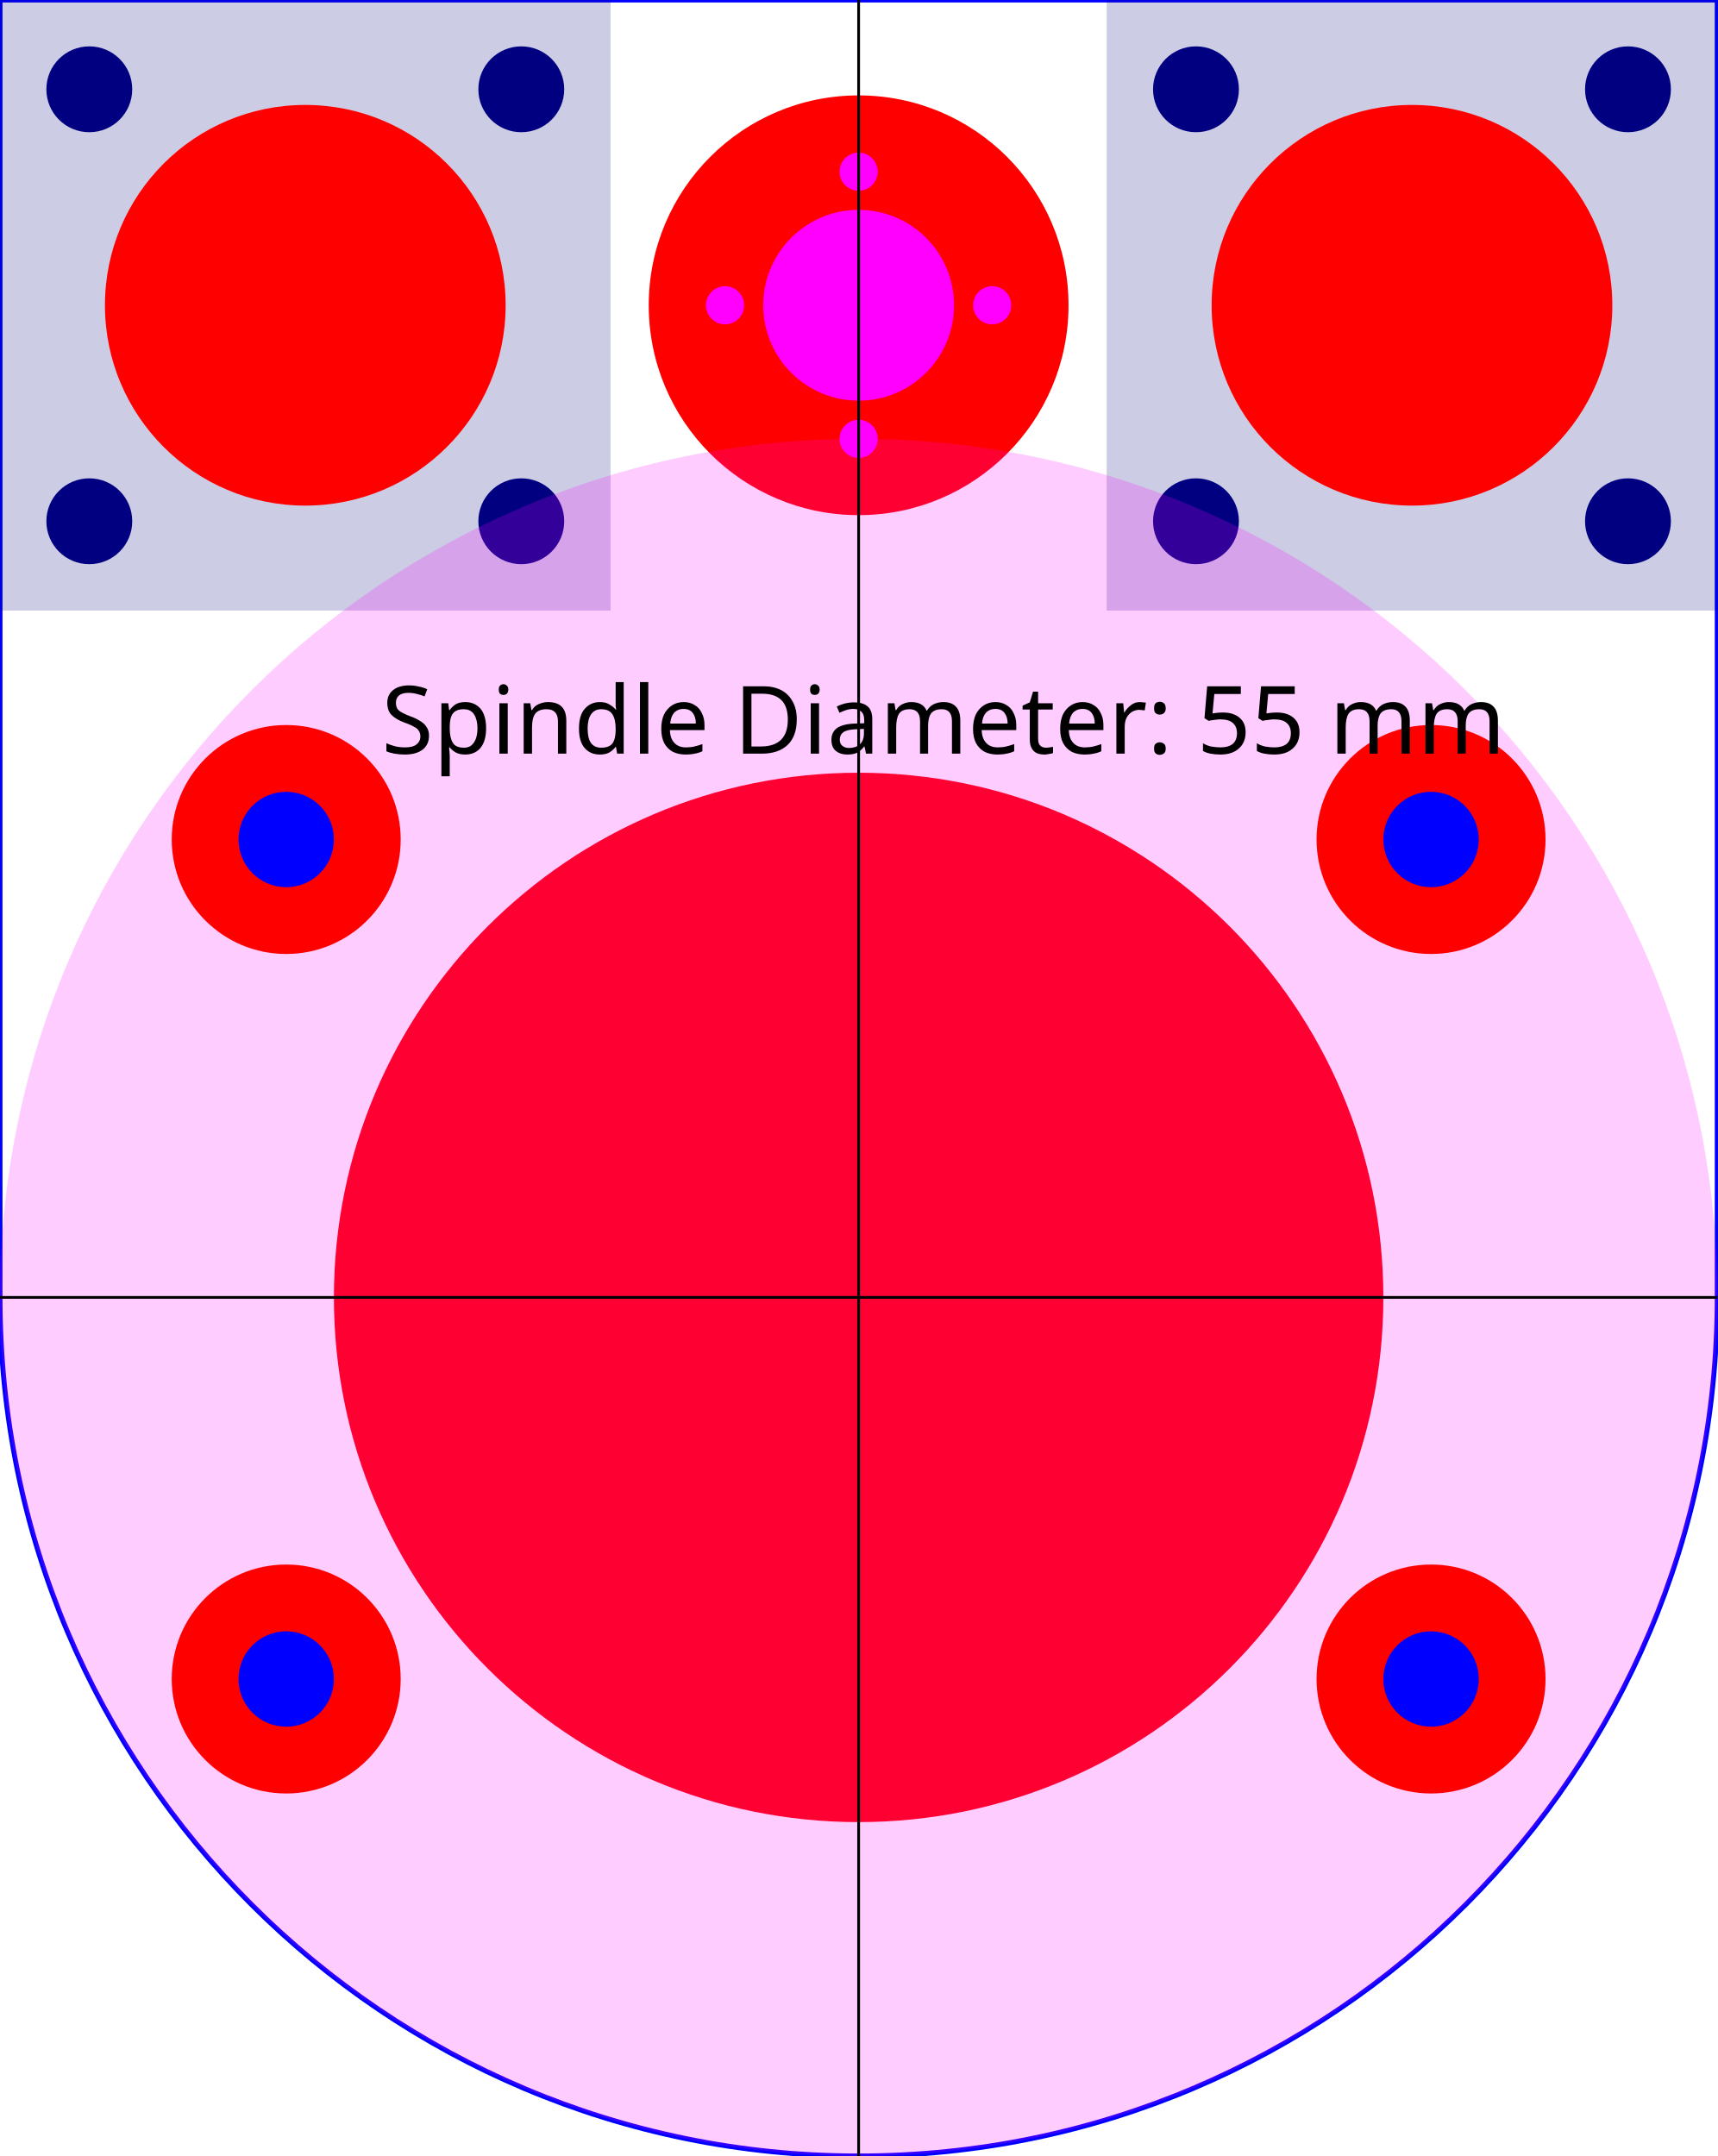
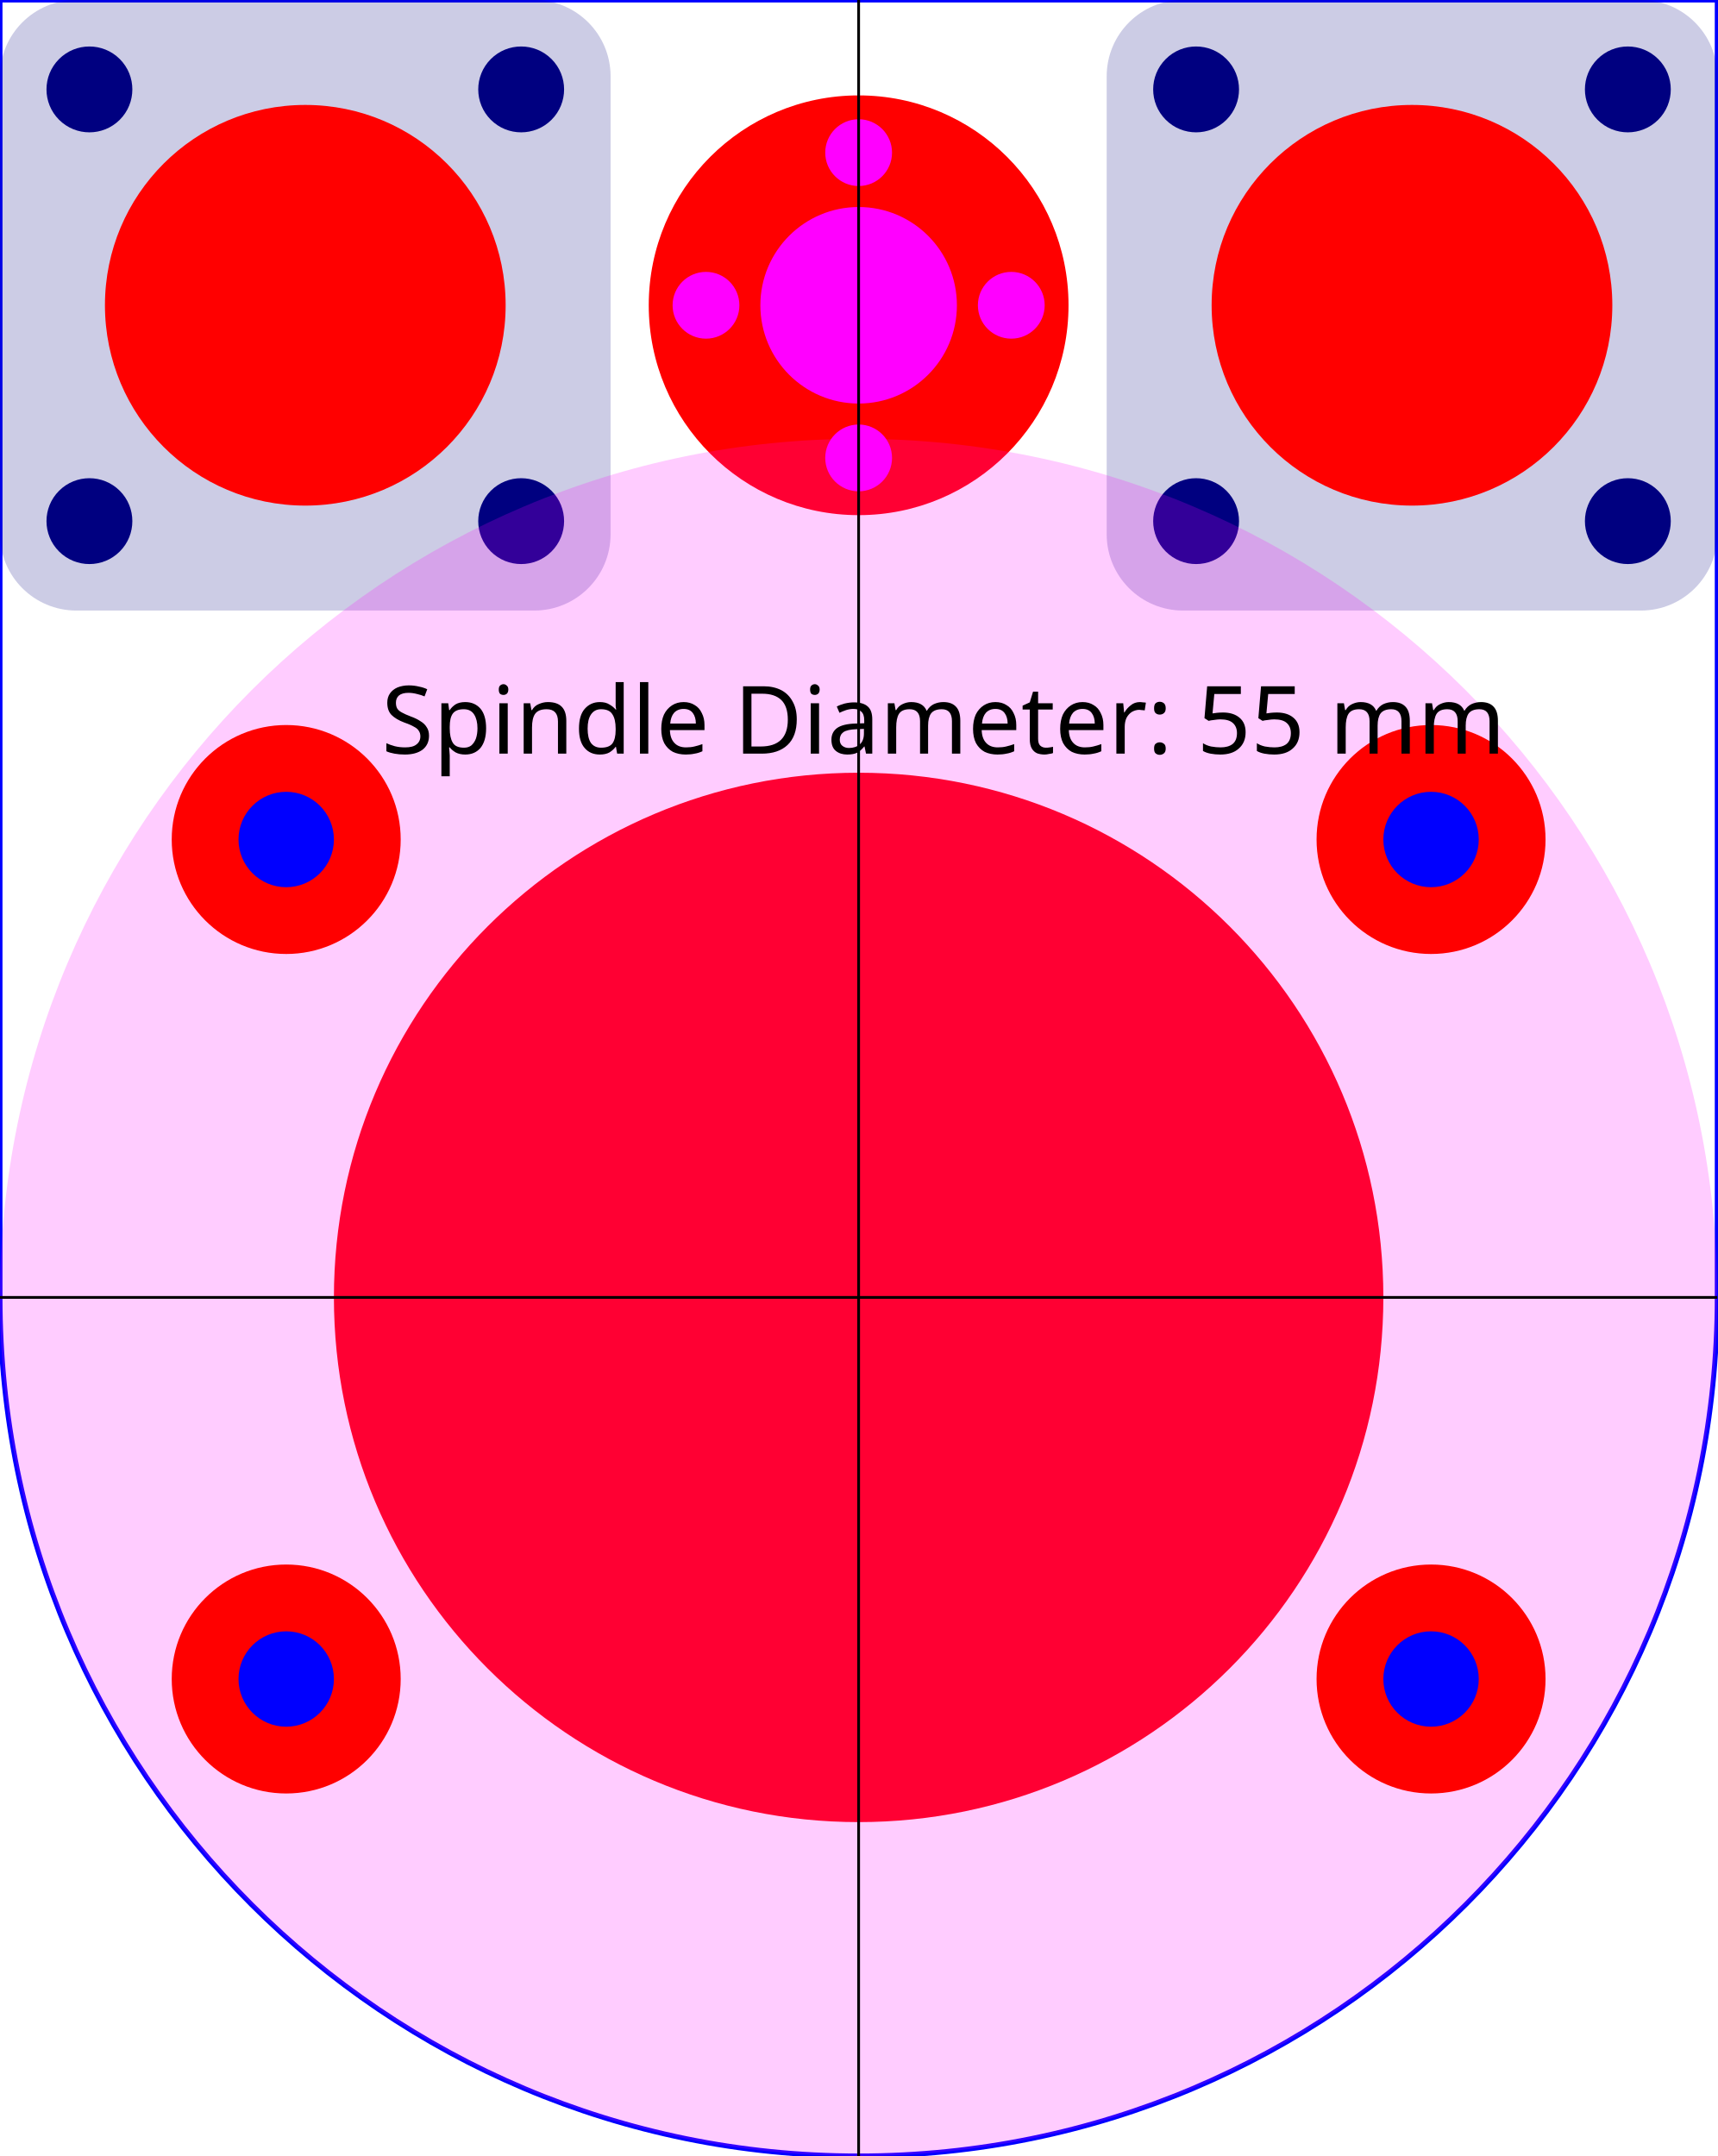
<svg xmlns="http://www.w3.org/2000/svg" width="90mm" height="113mm" viewBox="0 0 90 113" version="1.1" id="spindle-D55">
  <defs id="defs">
-     <circle id="z_screw_central_hole" style="font-variation-settings:normal;vector-effect:none;fill:#ff0000;fill-opacity:1;fill-rule:evenodd;stroke-width:0.353;stroke-linecap:butt;stroke-linejoin:miter;stroke-miterlimit:4;stroke-dasharray:none;stroke-dashoffset:0;stroke-opacity:1;stop-color:#000000" cx="0" cy="0" r="11" />
-     <circle id="z_screw_backlash_item_hole" style="font-variation-settings:normal;vector-effect:none;fill:#ff00ff;fill-opacity:1;fill-rule:evenodd;stroke-width:0.353;stroke-linecap:butt;stroke-linejoin:miter;stroke-miterlimit:4;stroke-dasharray:none;stroke-dashoffset:0;stroke-opacity:1;stop-color:#000000" cx="0" cy="0" r="5" />
-     <circle id="z_screw_backlash_item_screw_2.0mm" style="font-variation-settings:normal;opacity:1;vector-effect:none;fill:#ff00ff;fill-opacity:1;fill-rule:evenodd;stroke-width:0.16;stroke-linecap:butt;stroke-linejoin:miter;stroke-miterlimit:4;stroke-dasharray:none;stroke-dashoffset:0;stroke-opacity:1;stop-color:#000000;stop-opacity:1" cx="0" cy="0" r="1.0" />
-     <rect id="bearing_base" style="fill:#000080;fill-opacity:0.2;stroke:#f70000;stroke-width:0" width="32" height="32" x="0" y="0" />
-     <circle id="bearing_cylinder" style="font-variation-settings:normal;opacity:1;vector-effect:none;fill:#ff0000;fill-opacity:1;fill-rule:evenodd;stroke-width:0.388;stroke-linecap:butt;stroke-linejoin:miter;stroke-miterlimit:4;stroke-dasharray:none;stroke-dashoffset:0;stroke-opacity:1;stop-color:#000000;stop-opacity:1" cx="0" cy="0" r="10.5" />
-     <circle id="bearing_screw_4.5mm" style="font-variation-settings:normal;opacity:1;vector-effect:none;fill:#000080;fill-opacity:1;fill-rule:evenodd;stroke-width:0.16;stroke-linecap:butt;stroke-linejoin:miter;stroke-miterlimit:4;stroke-dasharray:none;stroke-dashoffset:0;stroke-opacity:1;stop-color:#000000;stop-opacity:1" cx="0" cy="0" r="2.25" />
-     <circle id="spacer" style="font-variation-settings:normal;vector-effect:none;fill:#ff0000;fill-opacity:1;fill-rule:evenodd;stroke-width:0.212;stroke-linecap:butt;stroke-linejoin:miter;stroke-miterlimit:4;stroke-dasharray:none;stroke-dashoffset:0;stroke-opacity:1;stop-color:#000000" cx="0" cy="0" r="6" />
-     <circle id="spacer_screw_5.0mm" style="font-variation-settings:normal;vector-effect:none;fill:#0000ff;fill-opacity:1;fill-rule:evenodd;stroke-width:0.314;stroke-linecap:butt;stroke-linejoin:miter;stroke-miterlimit:4;stroke-dasharray:none;stroke-dashoffset:0;stroke-opacity:1;stop-color:#000000" cx="0" cy="0" r="2.5" />
+     <circle id="screw_central_hole_ref" style="fill:#ff0000;fill-opacity:1;fill-rule:evenodd;stroke-width:0.353;stroke-linecap:butt;stroke-linejoin:miter;stroke-miterlimit:4;stroke-dasharray:none;stroke-dashoffset:0;stroke-opacity:1;stop-color:#000000" cx="0" cy="0" r="11" />
+     <circle id="backlash_item_hole_10mm" style="fill:#ff00ff;fill-opacity:1;fill-rule:evenodd;stroke-width:0.353;stroke-linecap:butt;stroke-linejoin:miter;stroke-miterlimit:4;stroke-dasharray:none;stroke-dashoffset:0;stroke-opacity:1;stop-color:#000000" cx="0" cy="0" r="5.15" />
+     <circle id="backlash_item_screw_3.5mm" style="fill:#ff00ff;fill-opacity:1;fill-rule:evenodd;stroke-width:0.16;stroke-linecap:butt;stroke-linejoin:miter;stroke-miterlimit:4;stroke-dasharray:none;stroke-dashoffset:0;stroke-opacity:1;stop-color:#000000;stop-opacity:1" cx="0" cy="0" r="1.75" />
+     <rect id="bearing_base_ref" style="fill:#000080;fill-opacity:0.2;stroke:#f70000;stroke-width:0" width="32" height="32" x="0" y="0" rx="4" ry="4" />
+     <circle id="bearing_cylinder" style="fill:#ff0000;fill-opacity:1;fill-rule:evenodd;stroke-width:0.388;stroke-linecap:butt;stroke-linejoin:miter;stroke-miterlimit:4;stroke-dasharray:none;stroke-dashoffset:0;stroke-opacity:1;stop-color:#000000;stop-opacity:1" cx="0" cy="0" r="10.5" />
+     <circle id="bearing_screw_4.5mm" style="fill:#000080;fill-opacity:1;fill-rule:evenodd;stroke-width:0.16;stroke-linecap:butt;stroke-linejoin:miter;stroke-miterlimit:4;stroke-dasharray:none;stroke-dashoffset:0;stroke-opacity:1;stop-color:#000000;stop-opacity:1" cx="0" cy="0" r="2.25" />
+     <circle id="spacer" style="fill:#ff0000;fill-opacity:1;fill-rule:evenodd;stroke-width:0.212;stroke-linecap:butt;stroke-linejoin:miter;stroke-miterlimit:4;stroke-dasharray:none;stroke-dashoffset:0;stroke-opacity:1;stop-color:#000000" cx="0" cy="0" r="6" />
+     <circle id="spacer_screw_5.0mm" style="fill:#0000ff;fill-opacity:1;fill-rule:evenodd;stroke-width:0.314;stroke-linecap:butt;stroke-linejoin:miter;stroke-miterlimit:4;stroke-dasharray:none;stroke-dashoffset:0;stroke-opacity:1;stop-color:#000000" cx="0" cy="0" r="2.5" />
  </defs>
  <g id="layer1">
    <path id="contour" style="fill:none;stroke:#0000ff;stroke-width:0.261px;stroke-linecap:butt;stroke-linejoin:miter;stroke-opacity:1" d="M 0.0,0.0 h 90 v 68 a 45,45 0 0 1 -90,0 z" />
-     <use href="#z_screw_central_hole" x="45" y="16" id="screw_central_hole" />
-     <use href="#z_screw_backlash_item_hole" x="45" y="16" id="screw_backlash_item_hole" />
-     <use href="#z_screw_backlash_item_screw_2.0mm" x="45" y="9" id="z_screw_backlash_item_screw_2.0mm_1" />
-     <use href="#z_screw_backlash_item_screw_2.0mm" x="45" y="23" id="z_screw_backlash_item_screw_2.0mm_2" />
-     <use href="#z_screw_backlash_item_screw_2.0mm" x="38" y="16" id="z_screw_backlash_item_screw_2.0mm_3" />
-     <use href="#z_screw_backlash_item_screw_2.0mm" x="52" y="16" id="z_screw_backlash_item_screw_2.0mm_4" />
-     <use href="#bearing_base" x="0" y="0" id="bearing_base_left" />
-     <use href="#bearing_cylinder" x="16" y="16" id="bearing_cylinder_left" />
-     <use href="#bearing_base" x="58" y="0" id="bearing_base_right" />
-     <use href="#bearing_cylinder" x="74" y="16" id="bearing_cylinder_right" />
-     <use href="#bearing_screw_4.5mm" x="4.680" y="4.680" id="bearing_screw_4.5mm_use28" />
-     <use href="#bearing_screw_4.5mm" x="27.32" y="4.680" id="bearing_screw_4.5mm_use30" />
-     <use href="#bearing_screw_4.5mm" x="4.680" y="27.32" id="bearing_screw_4.5mm_use36" />
-     <use href="#bearing_screw_4.5mm" x="27.32" y="27.32" id="bearing_screw_4.5mm_use38" />
-     <use href="#bearing_screw_4.5mm" x="62.68" y="4.680" id="bearing_screw_4.5mm_use32" />
-     <use href="#bearing_screw_4.5mm" x="85.32" y="4.680" id="bearing_screw_4.5mm_use34" />
-     <use href="#bearing_screw_4.5mm" x="62.68" y="27.32" id="bearing_screw_4.5mm_use40" />
-     <use href="#bearing_screw_4.5mm" x="85.32" y="27.32" id="bearing_screw_4.5mm_use42" />
+     <use href="#screw_central_hole_ref" x="45" y="16" id="screw_central_hole" />
+     <g id="backlash" transform="translate(45,16)">
+       <use href="#backlash_item_hole_10mm" id="backlash_item_hole" />
+       <use href="#backlash_item_screw_3.5mm" transform="rotate(0)   translate(8,0)" id="backlash_item_screw_3.5mm_E" />
+       <use href="#backlash_item_screw_3.5mm" transform="rotate(90)  translate(8,0)" id="backlash_item_screw_3.5mm_S" />
+       <use href="#backlash_item_screw_3.5mm" transform="rotate(180) translate(8,0)" id="backlash_item_screw_3.5mm_W" />
+       <use href="#backlash_item_screw_3.5mm" transform="rotate(270) translate(8,0)" id="backlash_item_screw_3.5mm_N" />
+     </g>
+     <g id="bearing_1" transform="translate(0,0)">
+       <use href="#bearing_base_ref" id="bearing_1_base" />
+       <g id="bearing_1_items" transform="translate(16,16)">
+         <use href="#bearing_cylinder" id="bearing_1_cylinder" />
+         <use href="#bearing_screw_4.5mm" transform="rotate( 45) translate(16 0)" id="bearing_1_screw_4.5mm_SE" />
+         <use href="#bearing_screw_4.5mm" transform="rotate(135) translate(16 0)" id="bearing_1_screw_4.5mm_SW" />
+         <use href="#bearing_screw_4.5mm" transform="rotate(225) translate(16 0)" id="bearing_1_crew_4.5mm_NW" />
+         <use href="#bearing_screw_4.5mm" transform="rotate(315) translate(16 0)" id="bearing_1_screw_4.5mm_NE" />
+       </g>
+     </g>
+     <g id="bearing_2" transform="translate(58,0)">
+       <use href="#bearing_base_ref" id="bearing_2_base" />
+       <g id="bearing_2_items" transform="translate(16,16)">
+         <use href="#bearing_cylinder" id="bearing_2_cylinder" />
+         <use href="#bearing_screw_4.5mm" transform="rotate( 45) translate(16 0)" id="bearing_2_screw_4.5mm_SE" />
+         <use href="#bearing_screw_4.5mm" transform="rotate(135) translate(16 0)" id="bearing_2_screw_4.5mm_SW" />
+         <use href="#bearing_screw_4.5mm" transform="rotate(225) translate(16 0)" id="bearing_2_screw_4.5mm_NW" />
+         <use href="#bearing_screw_4.5mm" transform="rotate(315) translate(16 0)" id="bearing_2_crew_4.5mm_NE" />
+       </g>
+     </g>
    <circle id="spindle-hole" style="font-variation-settings:normal;vector-effect:none;fill:#ff0000;fill-opacity:1;fill-rule:evenodd;stroke-width:0.97;stroke-linecap:butt;stroke-linejoin:miter;stroke-miterlimit:4;stroke-dasharray:none;stroke-dashoffset:0;stroke-opacity:1;stop-color:#000000" cx="45" cy="68" r="27.5" />
    <circle id="large_circle_indicator" style="font-variation-settings:normal;vector-effect:none;fill:#ff00ff;fill-opacity:0.2;fill-rule:evenodd;stroke-width:0.97;stroke-linecap:butt;stroke-linejoin:miter;stroke-miterlimit:4;stroke-dasharray:none;stroke-dashoffset:0;stroke-opacity:1;stop-color:#000000" cx="45" cy="68" r="45" />
    <use href="#spacer" transform="translate(15 44)" id="spacer_NW" />
    <use href="#spacer" transform="translate(75 44)" id="spacer_NE" />
    <use href="#spacer" transform="translate(15 88)" id="spacer_SW" />
    <use href="#spacer" transform="translate(75 88)" id="spacer_SE" />
    <use href="#spacer_screw_5.0mm" transform="translate(15 44)" id="spacer_screw_5.0mm_NW" />
    <use href="#spacer_screw_5.0mm" transform="translate(75 44)" id="spacer_screw_5.0mm_NE" />
    <use href="#spacer_screw_5.0mm" transform="translate(15 88)" id="spacer_screw_5.0mm_SW" />
    <use href="#spacer_screw_5.0mm" transform="translate(75 88)" id="spacer_screw_5.0mm_SE" />
    <text id="legend" xml:space="preserve" style="font-style:normal;font-weight:normal;font-size:4.939px;line-height:1.25;font-family:sans-serif;fill:#000000;fill-opacity:1;stroke:none;stroke-width:0.265" x="20" y="39.5">Spindle Diameter: 55 mm</text>
    <path id="horizontal_line" style="fill:none;stroke:#000000;stroke-width:0.144px;stroke-linecap:butt;stroke-linejoin:miter;stroke-opacity:1" d="M 0,68 90,68" />
    <path id="vertical_line" style="fill:none;stroke:#000000;stroke-width:0.144px;stroke-linecap:butt;stroke-linejoin:miter;stroke-opacity:1" d="M 45,0  45,113" />
  </g>
</svg>
